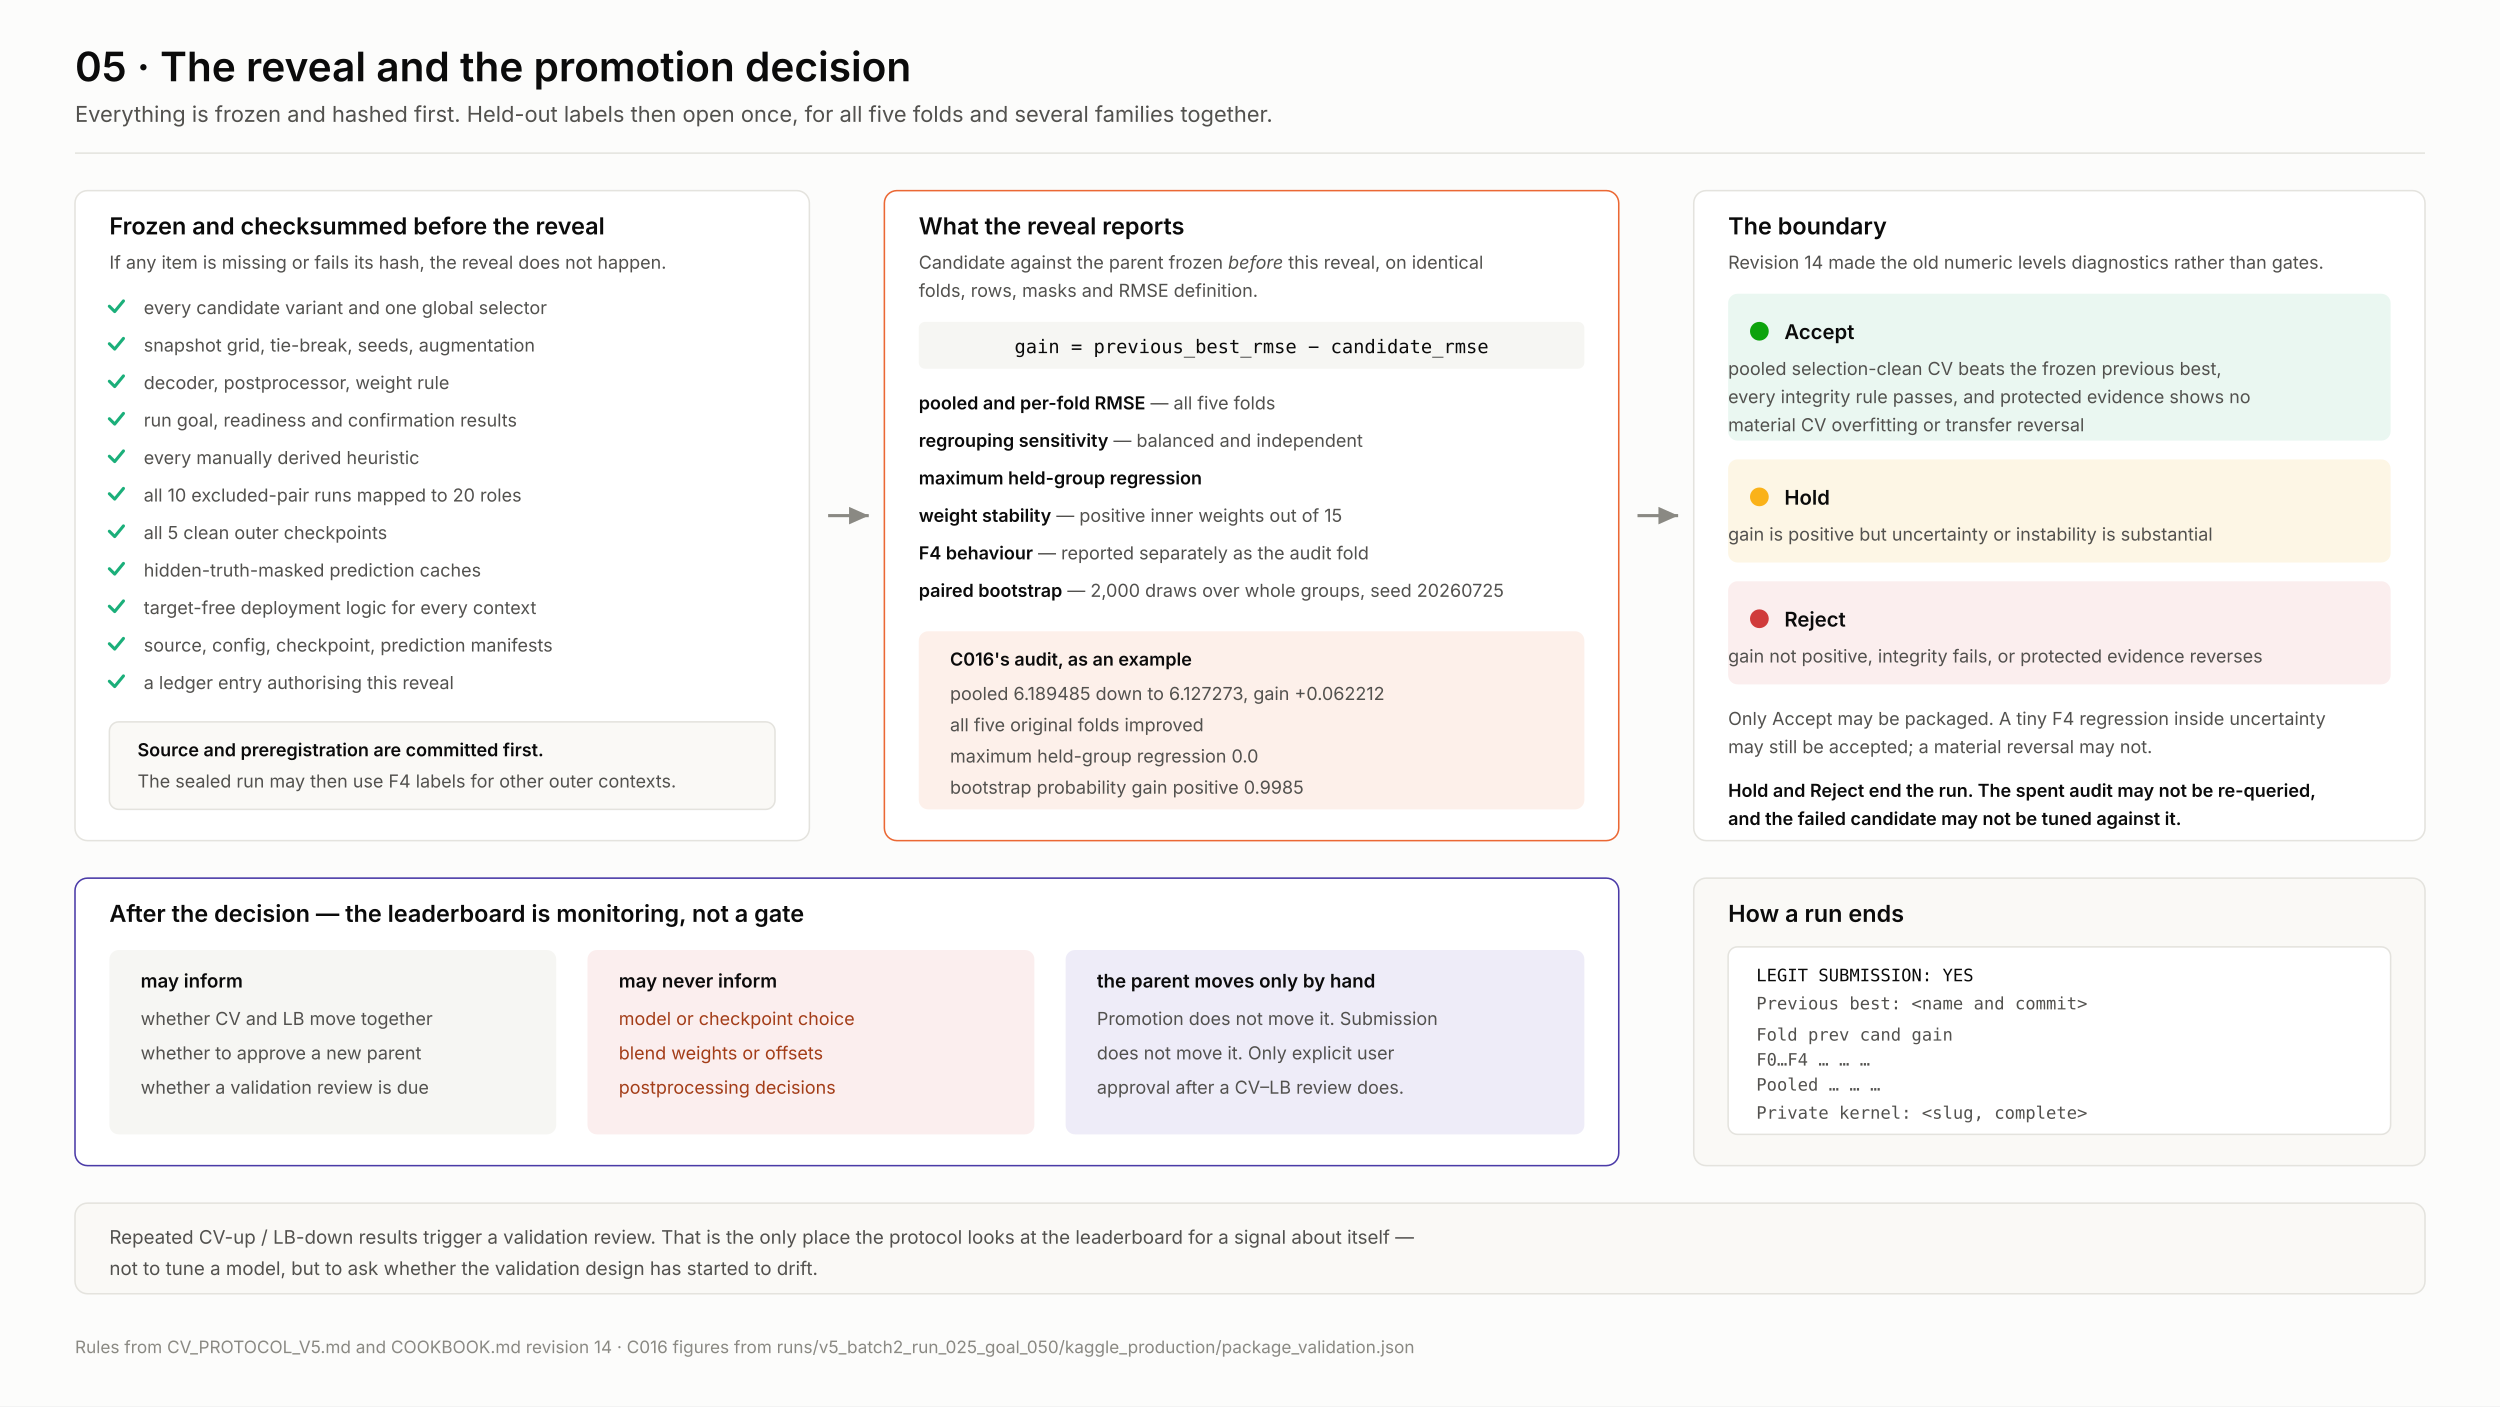
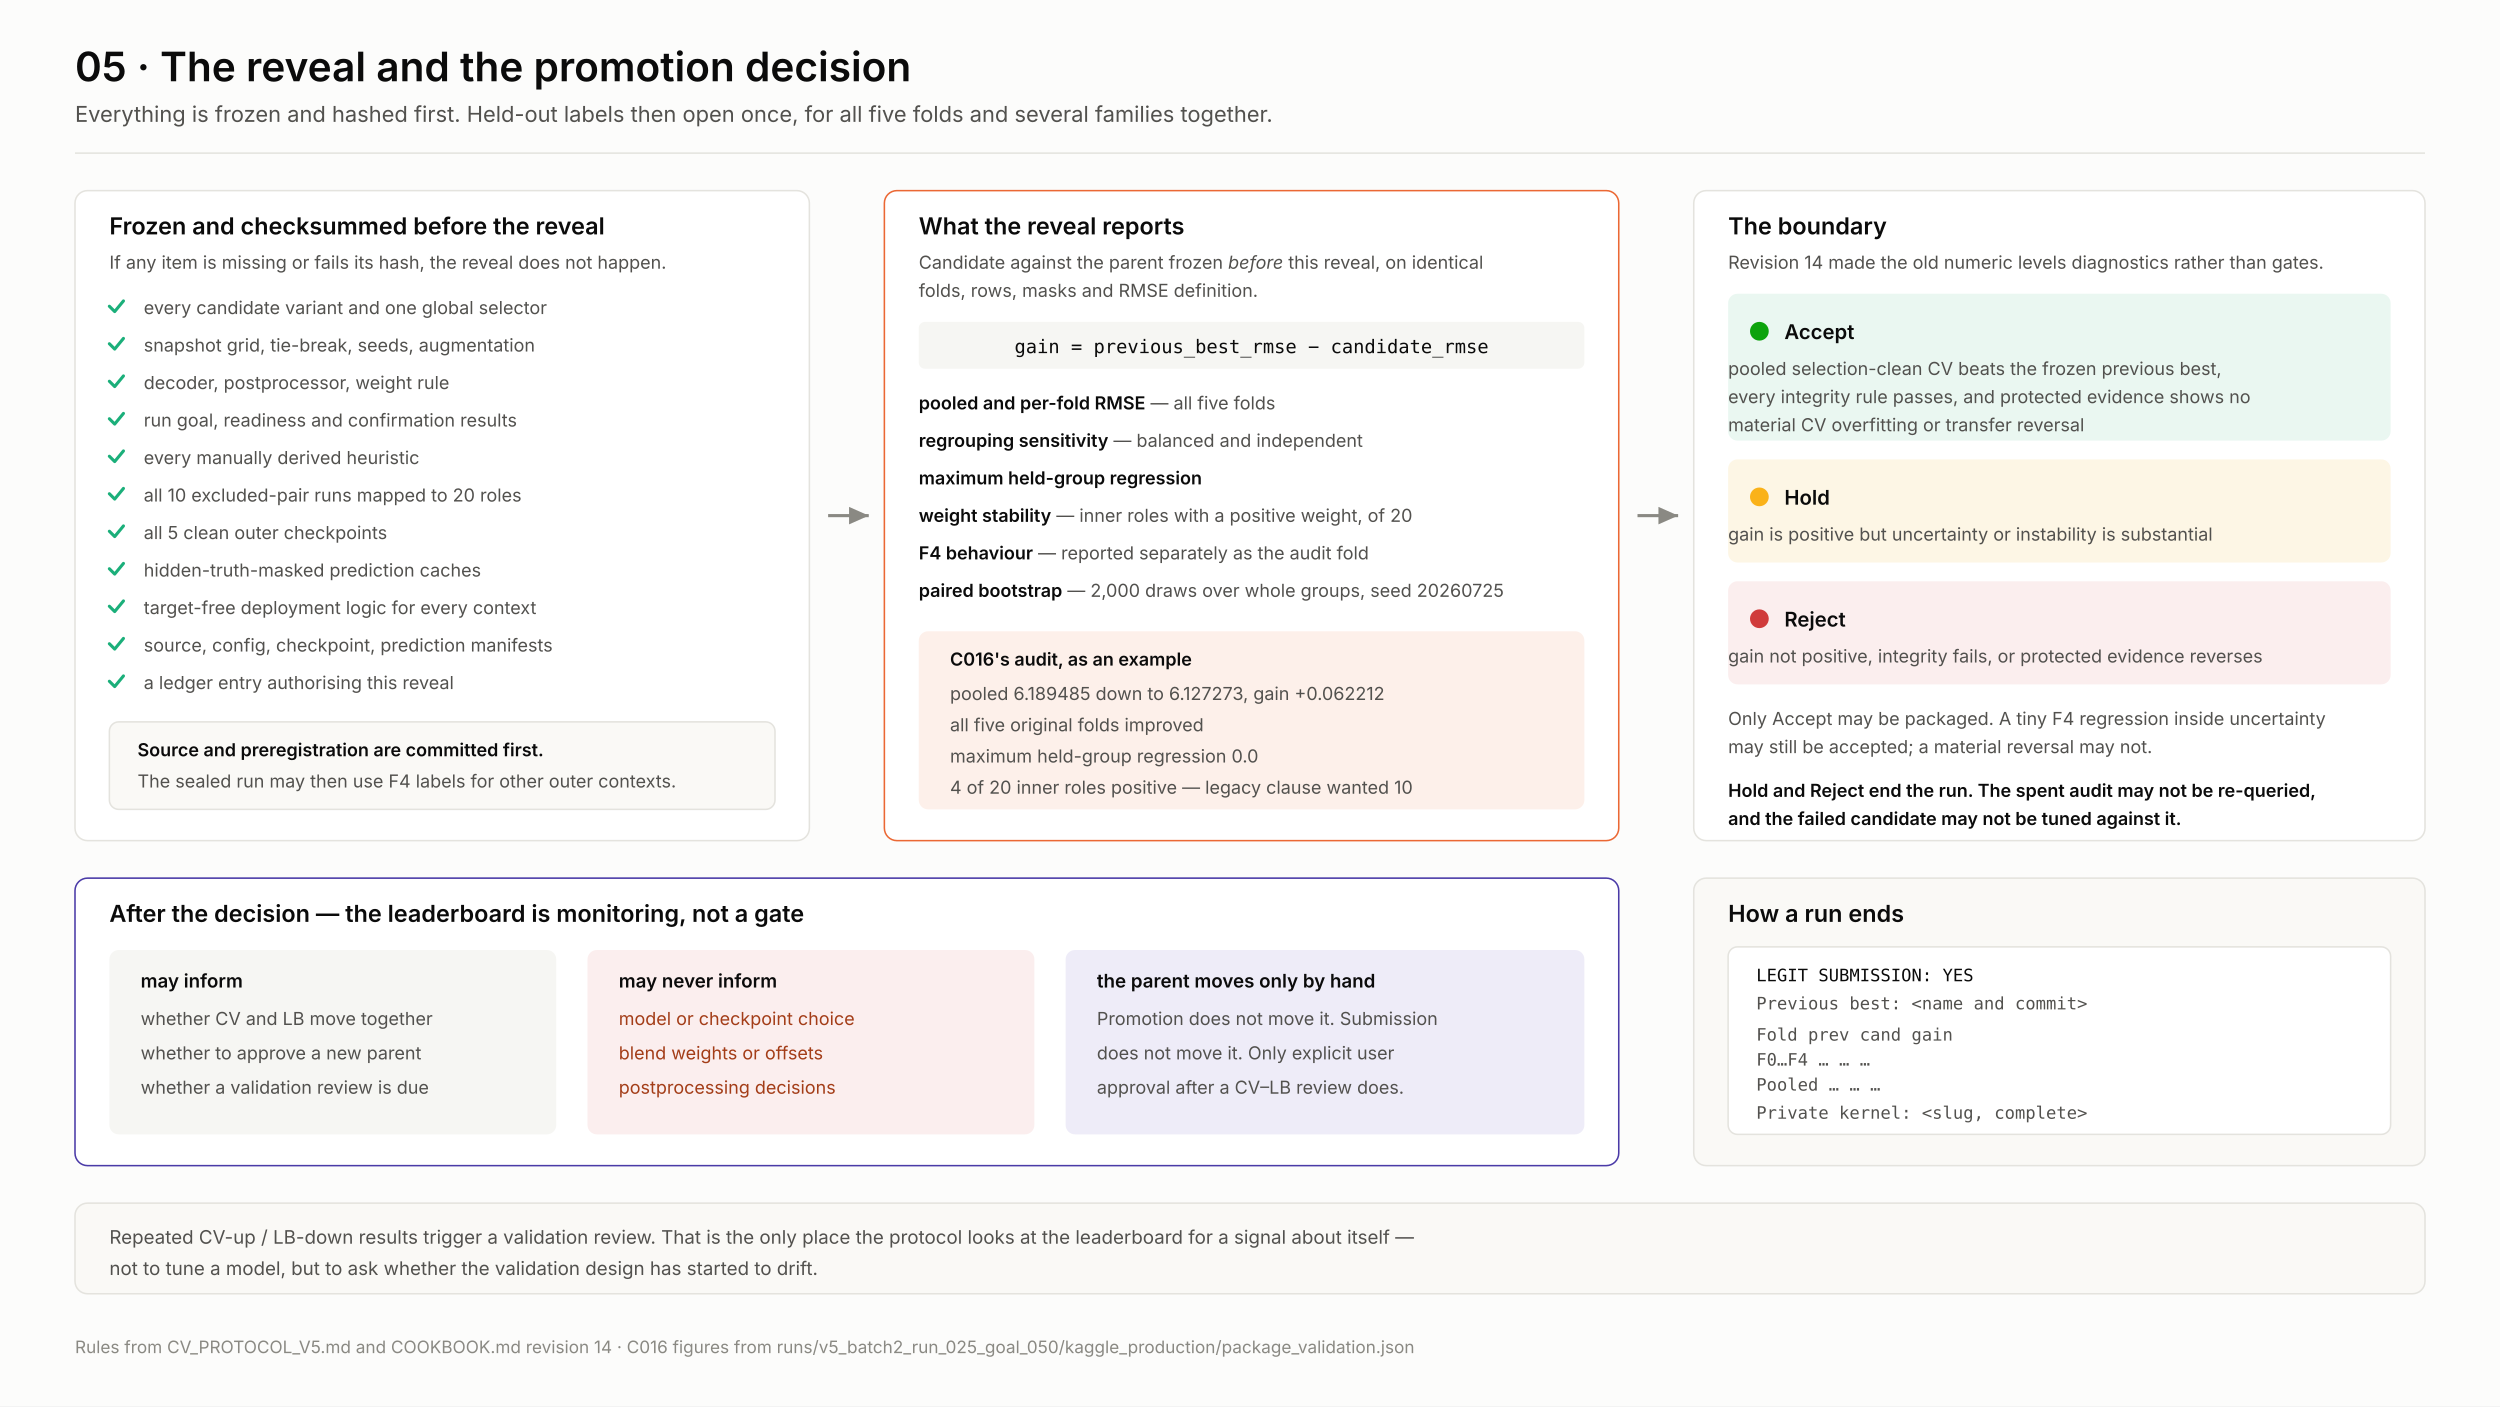
<svg xmlns="http://www.w3.org/2000/svg" viewBox="0 0 1600 900" width="1600" height="900" font-family="Inter, 'Helvetica Neue', Helvetica, Arial, sans-serif">
  <defs>
    <marker id="arrow" viewBox="0 0 10 10" refX="9" refY="5" markerWidth="7" markerHeight="7" orient="auto-start-reverse">
      <path d="M 0 1 L 9 5 L 0 9 z" fill="#8a8983" />
    </marker>
    <g id="tick">
      <path d="M 0 4 L 3.4 7.4 L 9 0.6" fill="none" stroke="#1baf7a" stroke-width="2" stroke-linecap="round" stroke-linejoin="round" />
    </g>
  </defs>
  <rect width="1600" height="900" fill="#fcfcfb" />
  <text x="48" y="52" font-size="26" font-weight="600" fill="#0b0b0b">05 · The reveal and the promotion decision</text>
  <text x="48" y="78" font-size="14" fill="#52514e">Everything is frozen and hashed first. Held-out labels then open once, for all five folds and several families together.</text>
  <line x1="48" y1="98" x2="1552" y2="98" stroke="#e4e3de" />
  <rect x="48" y="122" width="470" height="416" rx="8" fill="#ffffff" stroke="#e4e3de" />
  <text x="70" y="150" font-size="15" font-weight="600" fill="#0b0b0b">Frozen and checksummed before the reveal</text>
  <text x="70" y="172" font-size="11.5" fill="#52514e">If any item is missing or fails its hash, the reveal does not happen.</text>
  <g font-size="11.5" fill="#52514e">
    <use href="#tick" x="70" y="192" />
    <text x="92" y="201">every candidate variant and one global selector</text>
    <use href="#tick" x="70" y="216" />
    <text x="92" y="225">snapshot grid, tie-break, seeds, augmentation</text>
    <use href="#tick" x="70" y="240" />
    <text x="92" y="249">decoder, postprocessor, weight rule</text>
    <use href="#tick" x="70" y="264" />
    <text x="92" y="273">run goal, readiness and confirmation results</text>
    <use href="#tick" x="70" y="288" />
    <text x="92" y="297">every manually derived heuristic</text>
    <use href="#tick" x="70" y="312" />
    <text x="92" y="321">all 10 excluded-pair runs mapped to 20 roles</text>
    <use href="#tick" x="70" y="336" />
    <text x="92" y="345">all 5 clean outer checkpoints</text>
    <use href="#tick" x="70" y="360" />
    <text x="92" y="369">hidden-truth-masked prediction caches</text>
    <use href="#tick" x="70" y="384" />
    <text x="92" y="393">target-free deployment logic for every context</text>
    <use href="#tick" x="70" y="408" />
    <text x="92" y="417">source, config, checkpoint, prediction manifests</text>
    <use href="#tick" x="70" y="432" />
    <text x="92" y="441">a ledger entry authorising this reveal</text>
  </g>
  <rect x="70" y="462" width="426" height="56" rx="6" fill="#faf9f6" stroke="#e4e3de" />
  <text x="88" y="484" font-size="11.5" font-weight="600" fill="#0b0b0b">Source and preregistration are committed first.</text>
  <text x="88" y="504" font-size="11.5" fill="#52514e">The sealed run may then use F4 labels for other outer contexts.</text>
  <line x1="530" y1="330" x2="556" y2="330" stroke="#8a8983" stroke-width="2" marker-end="url(#arrow)" />
  <rect x="566" y="122" width="470" height="416" rx="8" fill="#ffffff" stroke="#eb6834" />
  <text x="588" y="150" font-size="15" font-weight="600" fill="#0b0b0b">What the reveal reports</text>
  <text x="588" y="172" font-size="11.5" fill="#52514e">Candidate against the parent frozen <tspan font-style="italic">before</tspan> this reveal, on identical</text>
  <text x="588" y="190" font-size="11.5" fill="#52514e">folds, rows, masks and RMSE definition.</text>
  <rect x="588" y="206" width="426" height="30" rx="4" fill="#f6f6f3" />
  <text x="801" y="226" font-size="12" font-family="ui-monospace, Menlo, Consolas, monospace" fill="#0b0b0b" text-anchor="middle">gain = previous_best_rmse − candidate_rmse</text>
  <g font-size="11.5" fill="#52514e">
    <text x="588" y="262">
      <tspan font-weight="600" fill="#0b0b0b">pooled and per-fold RMSE</tspan> — all five folds</text>
    <text x="588" y="286">
      <tspan font-weight="600" fill="#0b0b0b">regrouping sensitivity</tspan> — balanced and independent</text>
    <text x="588" y="310">
      <tspan font-weight="600" fill="#0b0b0b">maximum held-group regression</tspan>
    </text>
    <text x="588" y="334">
-       <tspan font-weight="600" fill="#0b0b0b">weight stability</tspan> — positive inner weights out of 15</text>
+       <tspan font-weight="600" fill="#0b0b0b">weight stability</tspan> — inner roles with a positive weight, of 20</text>
    <text x="588" y="358">
      <tspan font-weight="600" fill="#0b0b0b">F4 behaviour</tspan> — reported separately as the audit fold</text>
    <text x="588" y="382">
      <tspan font-weight="600" fill="#0b0b0b">paired bootstrap</tspan> — 2,000 draws over whole groups, seed 20260725</text>
  </g>
  <rect x="588" y="404" width="426" height="114" rx="6" fill="#fdf0ea" />
  <text x="608" y="426" font-size="11.5" font-weight="600" fill="#0b0b0b">C016's audit, as an example</text>
  <g font-size="11.5" fill="#52514e">
    <text x="608" y="448">pooled 6.189485 down to 6.127273, gain +0.062212</text>
    <text x="608" y="468">all five original folds improved</text>
    <text x="608" y="488">maximum held-group regression 0.0</text>
-     <text x="608" y="508">bootstrap probability gain positive 0.9985</text>
+     <text x="608" y="508">4 of 20 inner roles positive — legacy clause wanted 10</text>
  </g>
  <line x1="1048" y1="330" x2="1074" y2="330" stroke="#8a8983" stroke-width="2" marker-end="url(#arrow)" />
  <rect x="1084" y="122" width="468" height="416" rx="8" fill="#ffffff" stroke="#e4e3de" />
  <text x="1106" y="150" font-size="15" font-weight="600" fill="#0b0b0b">The boundary</text>
  <text x="1106" y="172" font-size="11.5" fill="#52514e">Revision 14 made the old numeric levels diagnostics rather than gates.</text>
  <rect x="1106" y="188" width="424" height="94" rx="6" fill="#eaf7f1" />
  <circle cx="1126" cy="212" r="6" fill="#0ca30c" />
  <text x="1142" y="217" font-size="13" font-weight="600" fill="#0b0b0b">Accept</text>
  <text x="1106" y="240" font-size="11.5" fill="#52514e">pooled selection-clean CV beats the frozen previous best,</text>
  <text x="1106" y="258" font-size="11.5" fill="#52514e">every integrity rule passes, and protected evidence shows no</text>
  <text x="1106" y="276" font-size="11.5" fill="#52514e">material CV overfitting or transfer reversal</text>
  <rect x="1106" y="294" width="424" height="66" rx="6" fill="#fdf6e5" />
  <circle cx="1126" cy="318" r="6" fill="#fab219" />
  <text x="1142" y="323" font-size="13" font-weight="600" fill="#0b0b0b">Hold</text>
  <text x="1106" y="346" font-size="11.5" fill="#52514e">gain is positive but uncertainty or instability is substantial</text>
  <rect x="1106" y="372" width="424" height="66" rx="6" fill="#fbeeee" />
  <circle cx="1126" cy="396" r="6" fill="#d03b3b" />
  <text x="1142" y="401" font-size="13" font-weight="600" fill="#0b0b0b">Reject</text>
  <text x="1106" y="424" font-size="11.5" fill="#52514e">gain not positive, integrity fails, or protected evidence reverses</text>
  <text x="1106" y="464" font-size="11.5" fill="#52514e">Only Accept may be packaged. A tiny F4 regression inside uncertainty</text>
  <text x="1106" y="482" font-size="11.5" fill="#52514e">may still be accepted; a material reversal may not.</text>
  <text x="1106" y="510" font-size="11.5" font-weight="600" fill="#0b0b0b">Hold and Reject end the run. The spent audit may not be re-queried,</text>
  <text x="1106" y="528" font-size="11.5" font-weight="600" fill="#0b0b0b">and the failed candidate may not be tuned against it.</text>
  <rect x="48" y="562" width="988" height="184" rx="8" fill="#ffffff" stroke="#4a3aa7" />
  <text x="70" y="590" font-size="15" font-weight="600" fill="#0b0b0b">After the decision — the leaderboard is monitoring, not a gate</text>
  <rect x="70" y="608" width="286" height="118" rx="6" fill="#f6f6f3" />
  <text x="90" y="632" font-size="12" font-weight="600" fill="#0b0b0b">may inform</text>
  <text x="90" y="656" font-size="11.5" fill="#52514e">whether CV and LB move together</text>
  <text x="90" y="678" font-size="11.5" fill="#52514e">whether to approve a new parent</text>
  <text x="90" y="700" font-size="11.5" fill="#52514e">whether a validation review is due</text>
  <rect x="376" y="608" width="286" height="118" rx="6" fill="#fbeeee" />
  <text x="396" y="632" font-size="12" font-weight="600" fill="#0b0b0b">may never inform</text>
  <text x="396" y="656" font-size="11.5" fill="#a33d18">model or checkpoint choice</text>
  <text x="396" y="678" font-size="11.5" fill="#a33d18">blend weights or offsets</text>
  <text x="396" y="700" font-size="11.5" fill="#a33d18">postprocessing decisions</text>
  <rect x="682" y="608" width="332" height="118" rx="6" fill="#eeecf8" />
  <text x="702" y="632" font-size="12" font-weight="600" fill="#0b0b0b">the parent moves only by hand</text>
  <text x="702" y="656" font-size="11.5" fill="#52514e">Promotion does not move it. Submission</text>
  <text x="702" y="678" font-size="11.5" fill="#52514e">does not move it. Only explicit user</text>
  <text x="702" y="700" font-size="11.5" fill="#52514e">approval after a CV–LB review does.</text>
  <rect x="1084" y="562" width="468" height="184" rx="8" fill="#faf9f6" stroke="#e4e3de" />
  <text x="1106" y="590" font-size="15" font-weight="600" fill="#0b0b0b">How a run ends</text>
  <rect x="1106" y="606" width="424" height="120" rx="6" fill="#ffffff" stroke="#e4e3de" />
  <g font-size="11" font-family="ui-monospace, Menlo, Consolas, monospace" fill="#52514e">
    <text x="1124" y="628" fill="#0b0b0b">LEGIT SUBMISSION: YES</text>
    <text x="1124" y="646">Previous best: &lt;name and commit&gt;</text>
    <text x="1124" y="666">Fold   prev      cand      gain</text>
    <text x="1124" y="682">F0…F4  …         …         …</text>
    <text x="1124" y="698">Pooled …         …         …</text>
    <text x="1124" y="716">Private kernel: &lt;slug, complete&gt;</text>
  </g>
  <rect x="48" y="770" width="1504" height="58" rx="8" fill="#faf9f6" stroke="#e4e3de" />
  <text x="70" y="796" font-size="12" fill="#52514e">Repeated CV-up / LB-down results trigger a validation review. That is the only place the protocol looks at the leaderboard for a signal about itself —</text>
  <text x="70" y="816" font-size="12" fill="#52514e">not to tune a model, but to ask whether the validation design has started to drift.</text>
  <text x="48" y="866" font-size="11" fill="#8a8983">Rules from CV_PROTOCOL_V5.md and COOKBOOK.md revision 14 · C016 figures from runs/v5_batch2_run_025_goal_050/kaggle_production/package_validation.json</text>
</svg>
